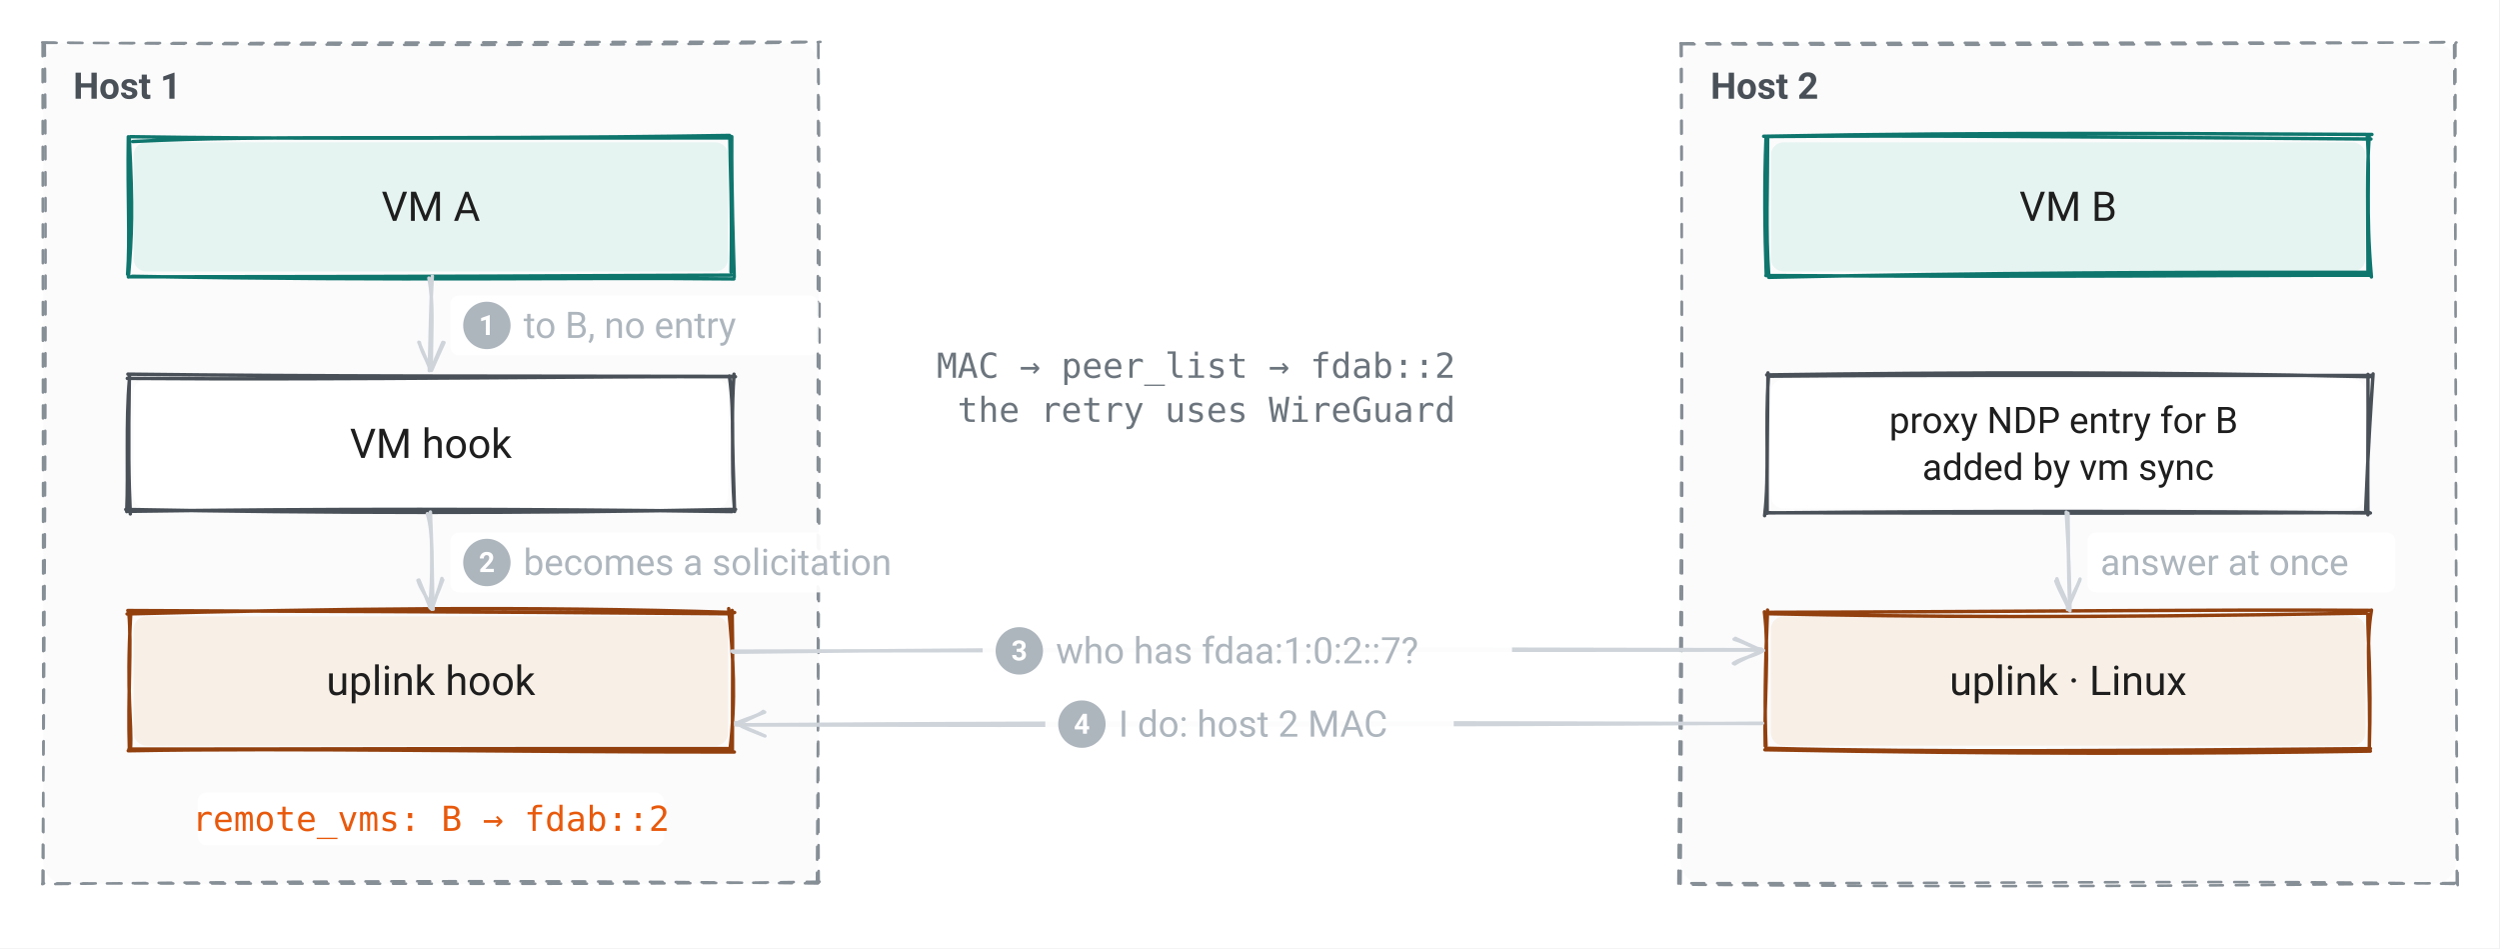
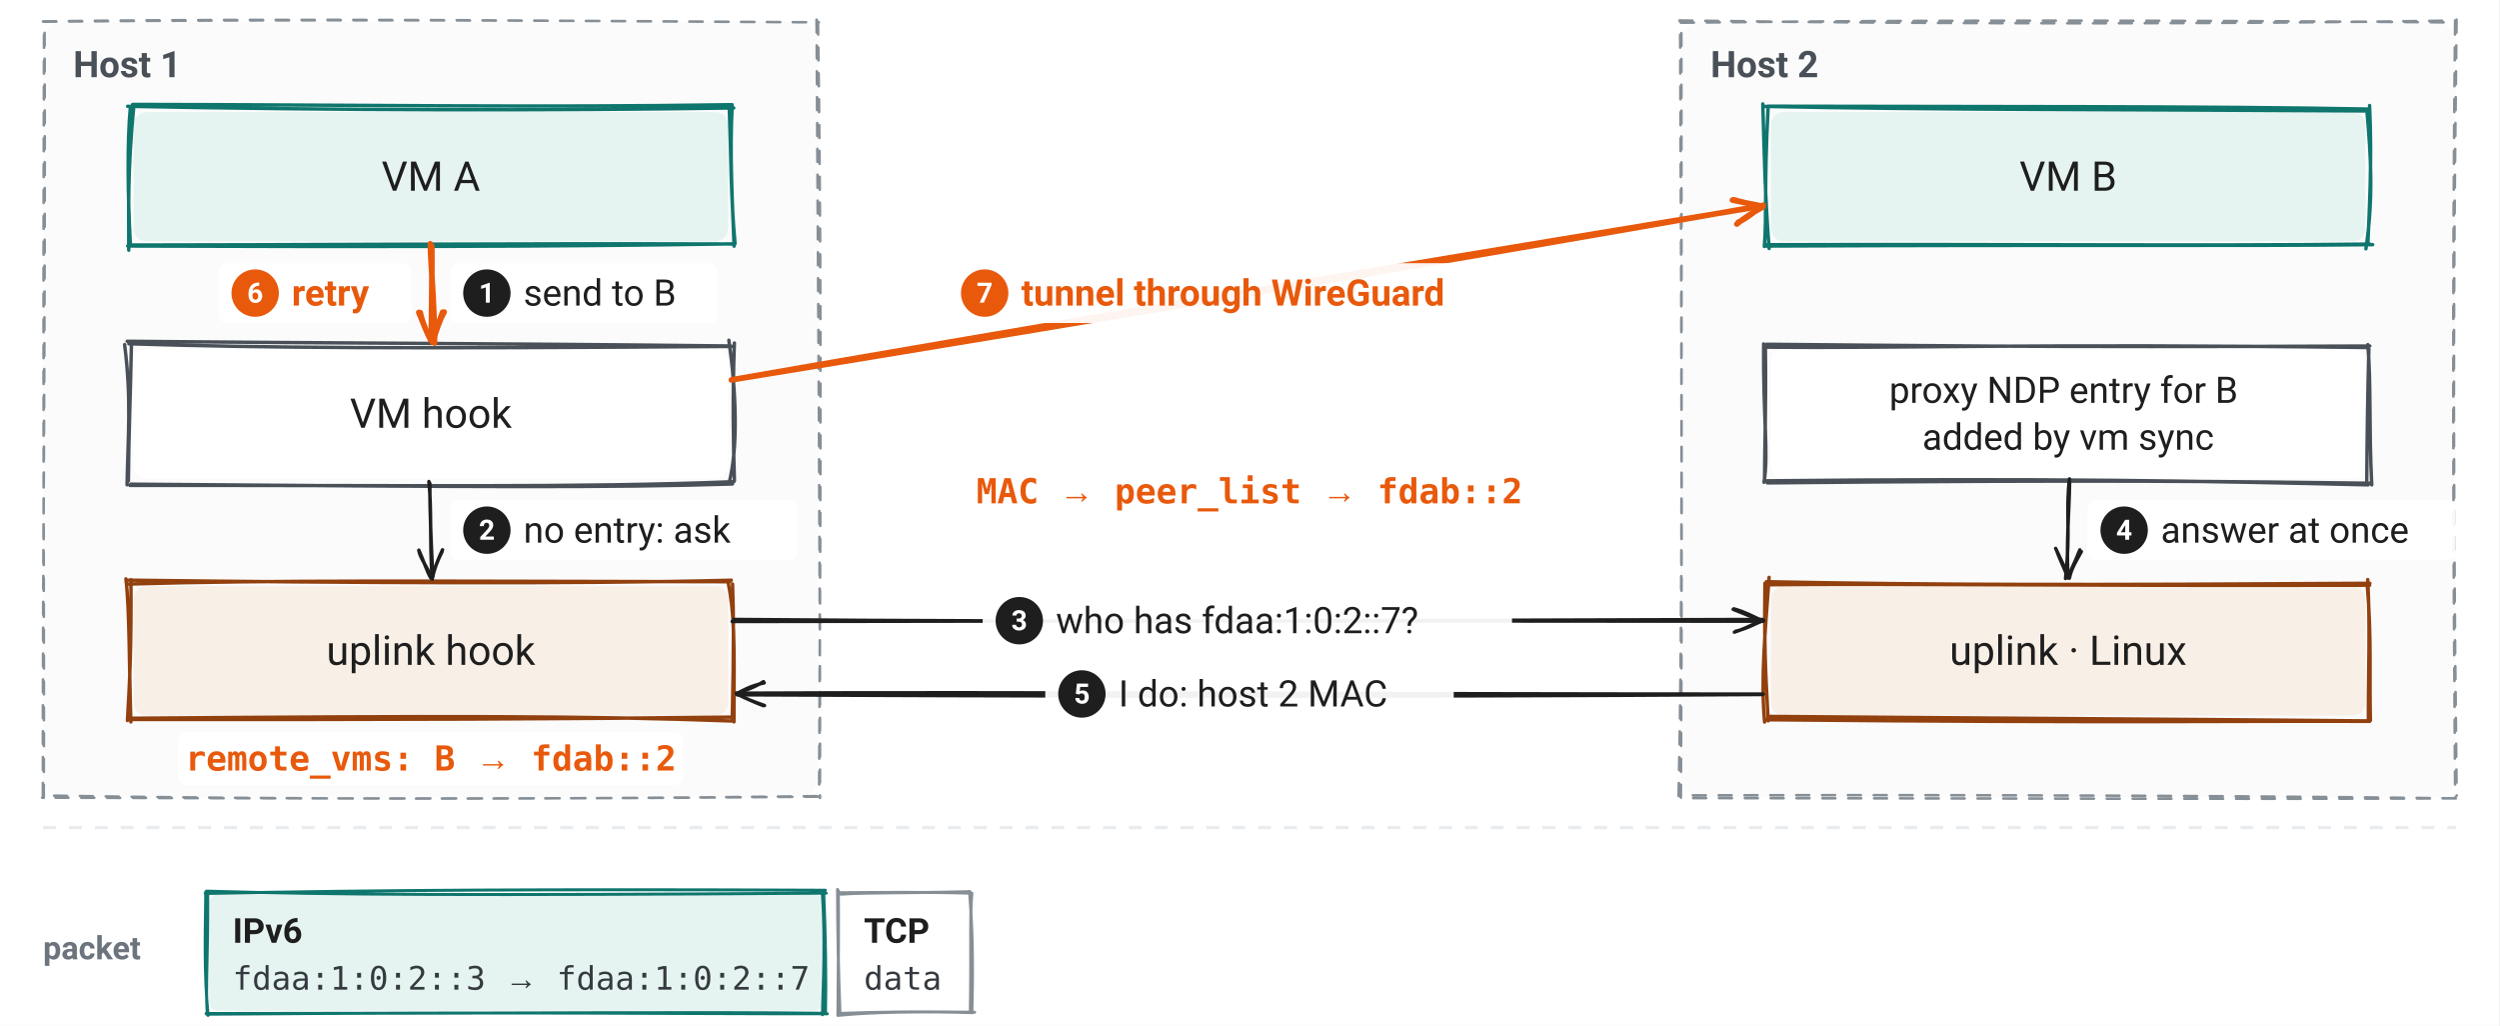
- <svg xmlns="http://www.w3.org/2000/svg" viewBox="0 0 1160 440" width="1160" height="440" font-family="system-ui, -apple-system, 'Segoe UI', Roboto, 'Helvetica Neue', Arial, sans-serif" role="img" aria-label="The uplink hook on host 1 maps the answering MAC to host 2 through peer_list and stores VM B at fdab::2 in remote_vms. The retry uses WireGuard.">
+ <svg xmlns="http://www.w3.org/2000/svg" viewBox="0 0 1160 476" width="1160" height="476" font-family="system-ui, -apple-system, 'Segoe UI', Roboto, 'Helvetica Neue', Arial, sans-serif" role="img" aria-label="The uplink hook on host 1 maps the answering MAC to host 2 through peer_list and stores VM B at fdab::2 in remote_vms. The retry goes through WireGuard.">
+   <style>.static{display:none}@media (prefers-reduced-motion: reduce){.anim{display:none}.static{display:inline}}</style>
  <rect width="100%" height="100%" fill="#ffffff" />
-   <rect x="20" y="20" width="360" height="390" rx="10" fill="#f8f9fa" opacity="0.6" />
-   <path d="M20.282 19.865 C145.86 20.368, 272.202 19.098, 380.821 19.436 M19.605 19.676 C161.882 21.329, 302.79 21.15, 380.123 19.527 M379.88 20.923 C380.799 130.955, 380.503 239.891, 379.22 409.788 M379.82 20.126 C379.519 167.645, 379.489 314.737, 380.013 409.627 M380.432 409.099 C292.561 410.58, 207.652 409.989, 19.651 409.872 M379.641 409.923 C285.145 408.82, 190.01 408.149, 19.611 410.251 M19.758 409.892 C21.064 254.721, 21.555 100.853, 20.798 20.801 M20.173 410.133 C19.989 298.2, 20.048 186.333, 19.781 20.276" stroke="#868e96" stroke-width="1.2" fill="none" stroke-linecap="round" stroke-linejoin="round" stroke-dasharray="6 6" />
+   <line x1="20" y1="384" x2="1140" y2="384" stroke="#e9ecef" stroke-width="1.5" stroke-dasharray="6 6" />
+   <text font-size="15" fill="#6c757d" text-anchor="start" dominant-baseline="central" font-weight="650">
+     <tspan x="20" y="440">packet</tspan>
+   </text>
+   <rect x="20" y="10" width="360" height="360" rx="10" fill="#f8f9fa" opacity="0.6" />
+   <path d="M19.991 9.926 C145.766 8.278, 271.78 9.893, 380.112 10.367 M20.167 10.08 C139.28 8.856, 258.379 9.518, 379.612 10.369 M379.04 9.093 C379.758 133.149, 380.735 254.683, 380.619 370.251 M379.689 10.024 C381.065 102.869, 381.17 195.557, 380.21 369.636 M379.096 369.411 C252.508 371.058, 124.545 370.897, 20.193 369.116 M379.766 369.647 C304.19 370.341, 228.544 370.894, 19.556 370.1 M19.908 369.237 C19.754 260.005, 21.152 150.357, 20.691 10.56 M20.311 370.172 C20.622 295.045, 19.832 219.192, 20.44 10.488" stroke="#868e96" stroke-width="1.2" fill="none" stroke-linecap="round" stroke-linejoin="round" stroke-dasharray="6 6" />
  <text font-size="17" fill="#495057" text-anchor="start" dominant-baseline="central" font-weight="650">
-     <tspan x="34" y="40">Host 1</tspan>
-   </text>
-   <rect x="780" y="20" width="360" height="390" rx="10" fill="#f8f9fa" opacity="0.6" />
-   <path d="M780.583 20.495 C902.94 21.157, 1024.309 20.72, 1140.283 19.476 M780.05 20.11 C858.924 19.876, 937.323 19.839, 1140.266 19.715 M1139.163 20.93 C1140.451 163.282, 1139.741 305.746, 1140.827 410.717 M1139.767 20.099 C1139.685 117.582, 1139.923 215.532, 1140.427 410.081 M1139.087 410.126 C1041.785 408.311, 943.492 409.942, 780.386 409.806 M1139.822 409.705 C1022.967 411.255, 906.101 411.665, 780.068 410.457 M779.099 409.981 C780.466 272.585, 780.863 135.945, 780.58 20.682 M780.094 410.064 C781.08 284.968, 781.044 160.247, 780.198 19.739" stroke="#868e96" stroke-width="1.2" fill="none" stroke-linecap="round" stroke-linejoin="round" stroke-dasharray="6 6" />
+     <tspan x="34" y="30">Host 1</tspan>
+   </text>
+   <rect x="780" y="10" width="360" height="360" rx="10" fill="#f8f9fa" opacity="0.6" />
+   <path d="M780.292 10.556 C902.845 9.067, 1023.887 9.488, 1139.574 10.407 M779.599 9.501 C908.322 11.334, 1036.911 11.126, 1139.755 9.544 M1140.288 9.101 C1139.478 90.94, 1137.98 171.569, 1140.337 369.233 M1139.632 9.995 C1138.303 128.589, 1138.699 247.995, 1139.647 370.128 M1139.777 370.438 C1001.731 368.788, 862.412 368.823, 780.928 369.05 M1139.947 370.443 C1042.012 370.871, 944.635 370.478, 780.013 370.306 M779.193 369.333 C781.169 276.553, 780.438 182.762, 780.455 10.431 M780.226 370.098 C780.713 282.809, 780.833 195.13, 779.879 9.905" stroke="#868e96" stroke-width="1.2" fill="none" stroke-linecap="round" stroke-linejoin="round" stroke-dasharray="6 6" />
  <text font-size="17" fill="#495057" text-anchor="start" dominant-baseline="central" font-weight="650">
-     <tspan x="794" y="40">Host 2</tspan>
-   </text>
-   <rect x="62" y="66" width="276" height="60" rx="6" fill="#e6f4f1" />
-   <path d="M61.632 65.682 C126.197 62.413, 188.197 65.154, 338.667 62.842 M60.495 63.426 C125.747 64.47, 193.373 63.997, 339.488 64.006 M338.777 63.424 C338.947 79.167, 339.914 96.619, 339.346 126.158 M339.675 63.393 C339.516 90.2, 340.474 115.574, 340.816 128.542 M340.65 129.425 C264.743 128.595, 191.629 130.517, 61.361 128.204 M339.444 127.649 C269.034 127.94, 199.399 128.371, 59.765 128.456 M59.6 128.524 C61.269 109.768, 61.735 96.101, 60.022 64.356 M59.238 127.269 C60.434 110.528, 59.134 92.023, 59.563 63.485" stroke="#0f766e" stroke-width="1.6" fill="none" stroke-linecap="round" stroke-linejoin="round" />
-   <text font-size="19" fill="#1e1e1e" text-anchor="middle" dominant-baseline="central" font-weight="400">
-     <tspan x="200" y="96">VM A</tspan>
-   </text>
-   <rect x="62" y="176" width="276" height="60" rx="6" fill="#ffffff" />
-   <path d="M59.094 175.579 C167.123 176.4, 276.303 174.445, 341.371 174.796 M59.372 173.604 C148.573 174.701, 238.678 174.466, 340.516 174.645 M338.553 174.431 C341.389 194.112, 338.95 212.151, 341.015 237.117 M340.711 173.616 C339.649 188.923, 339.806 202.291, 340.973 237.334 M341.418 236.345 C244.025 238.331, 149.683 238.107, 58.372 236.384 M339.782 237.381 C242.838 235.996, 143.86 236.028, 59.495 237.268 M58.817 237.386 C59.664 218.512, 58.298 196.133, 60.093 175.794 M60.495 238.462 C59.751 222.94, 59.524 207.577, 60.053 174.097" stroke="#495057" stroke-width="1.6" fill="none" stroke-linecap="round" stroke-linejoin="round" />
-   <text font-size="19" fill="#1e1e1e" text-anchor="middle" dominant-baseline="central" font-weight="400">
-     <tspan x="200" y="206">VM hook</tspan>
-   </text>
-   <rect x="62" y="286" width="276" height="60" rx="6" fill="#f8efe6" />
-   <path d="M58.978 284.867 C152.832 282.489, 243.357 281.085, 341.014 284.198 M59.325 283.286 C133.296 283.697, 206.632 283.671, 340.053 284.812 M338.235 282.394 C340.462 305.871, 341.63 324.497, 338.844 348.022 M339.844 283.235 C340.208 300.889, 340.101 320.017, 339.96 348.512 M340.863 348.946 C237.098 348.998, 137.326 346.933, 59.534 348.354 M339.918 347.361 C233.277 347.209, 126.864 347.622, 59.864 347.57 M60.587 347.407 C61.346 335.239, 58.544 323.795, 60.696 284.497 M60.051 347.45 C59.235 323.773, 61.137 298.607, 59.836 284.735" stroke="#92400e" stroke-width="1.6" fill="none" stroke-linecap="round" stroke-linejoin="round" />
-   <text font-size="19" fill="#1e1e1e" text-anchor="middle" dominant-baseline="central" font-weight="400">
-     <tspan x="200" y="316">uplink hook</tspan>
-   </text>
-   <rect x="822" y="66" width="276" height="60" rx="6" fill="#e6f4f1" />
-   <path d="M818.676 63.235 C925.266 61.108, 1031.831 62.15, 1101.01 62.385 M820.168 63.36 C891.503 62.765, 963.179 63.481, 1100.553 64.517 M1098.846 62.799 C1100.26 81.242, 1097.977 96.679, 1100.776 128.518 M1099.731 63.411 C1098.653 79.166, 1099.089 94.85, 1099.186 127.654 M1098.746 126.36 C1010.379 126.239, 920.836 126.521, 821.029 128.688 M1099.821 127.742 C1033.451 127.621, 966.847 128.659, 819.691 127.848 M821.038 127.737 C819.558 107.588, 820.55 85.365, 820.516 64.115 M819.87 127.48 C819.143 107.774, 818.902 85.541, 819.752 64.139" stroke="#0f766e" stroke-width="1.6" fill="none" stroke-linecap="round" stroke-linejoin="round" />
-   <text font-size="19" fill="#1e1e1e" text-anchor="middle" dominant-baseline="central" font-weight="400">
-     <tspan x="960" y="96">VM B</tspan>
-   </text>
-   <rect x="822" y="176" width="276" height="60" rx="6" fill="#ffffff" />
-   <path d="M821.548 174.562 C892.964 173.909, 963.094 174.226, 1100.635 174.217 M820.09 173.953 C909.991 172.7, 1000.542 172.463, 1100.108 174.804 M1101.547 173.488 C1100.479 190.109, 1099.464 203.464, 1098.1 236.574 M1099.167 173.707 C1099.397 196.726, 1098.896 219.694, 1099.137 238.877 M1099.891 237.831 C1015.895 238.217, 929.77 238.135, 819.429 237.915 M1100.308 238.032 C1013.917 237.177, 926.784 236.994, 820.065 237.994 M819.112 239.283 C821.412 220.095, 819.326 196.684, 820.855 175.562 M820.299 238.169 C820.135 216.397, 820.511 194.546, 820.662 173.013" stroke="#495057" stroke-width="1.6" fill="none" stroke-linecap="round" stroke-linejoin="round" />
+     <tspan x="794" y="30">Host 2</tspan>
+   </text>
+   <rect x="62" y="52" width="276" height="60" rx="6" fill="#e6f4f1" />
+   <path d="M61.568 48.454 C156.79 48.57, 252.404 49.976, 339.828 48.571 M59.247 49.337 C156.223 51.234, 253.646 51.401, 340.591 50.101 M338.551 51.246 C339.313 71.103, 339.219 91.955, 341.199 113.081 M339.865 48.936 C338.709 71.393, 339.92 92.254, 340.755 114.229 M339.884 113.208 C232.913 112.844, 126.349 113.718, 59.964 113.692 M339.643 113.157 C254.825 114.499, 168.229 114.545, 59.28 114.157 M59.764 116.09 C59.868 97.964, 58.99 81.043, 62.176 48.45 M60.542 114.143 C59.278 90.343, 59.021 65.603, 60.507 49.906" stroke="#0f766e" stroke-width="1.6" fill="none" stroke-linecap="round" stroke-linejoin="round" />
+   <text font-size="19" fill="#1e1e1e" text-anchor="middle" dominant-baseline="central" font-weight="400">
+     <tspan x="200" y="82">VM A</tspan>
+   </text>
+   <rect x="62" y="162" width="276" height="60" rx="6" fill="#ffffff" />
+   <path d="M59.03 158.351 C141.716 159.184, 225.136 159.267, 339.159 160.525 M59.811 159.515 C123.05 161.464, 186.951 161.87, 339.934 160.739 M338.327 157.852 C341.755 181.649, 342.656 207.486, 338.468 224.04 M340.901 159.16 C339.968 182.915, 340.378 206.771, 340.912 223.022 M340.652 223.501 C268.196 226.358, 193.03 225.086, 60.348 225.245 M339.981 224.576 C282.942 226.333, 224.689 225.98, 60.697 224.656 M58.981 224.952 C59.39 202.308, 61.08 185.474, 57.847 159.888 M59.599 223.136 C59.722 202.756, 60.538 183.357, 60.998 160.519" stroke="#495057" stroke-width="1.6" fill="none" stroke-linecap="round" stroke-linejoin="round" />
+   <text font-size="19" fill="#1e1e1e" text-anchor="middle" dominant-baseline="central" font-weight="400">
+     <tspan x="200" y="192">VM hook</tspan>
+   </text>
+   <rect x="62" y="272" width="276" height="60" rx="6" fill="#f8efe6" />
+   <path d="M58.914 271.013 C127.425 269.051, 195.564 269.685, 338.802 269.927 M59.764 269.197 C163.773 270.461, 266.905 271.075, 339.47 269.22 M338.008 270.216 C340.829 285.008, 340.935 294.232, 340.696 334.945 M340.034 270.979 C340.527 284.282, 340.673 298.897, 339.899 334.2 M340.097 332.73 C261.269 333.652, 184.045 333.912, 61.51 333.842 M340.116 334.556 C273.381 332.081, 207.693 332.11, 59.379 333.271 M60.751 334.973 C59.946 310.635, 60.199 283.137, 58.45 268.591 M59.155 334.325 C60.279 316.389, 61.024 297.787, 60.78 268.956" stroke="#92400e" stroke-width="1.6" fill="none" stroke-linecap="round" stroke-linejoin="round" />
+   <text font-size="19" fill="#1e1e1e" text-anchor="middle" dominant-baseline="central" font-weight="400">
+     <tspan x="200" y="302">uplink hook</tspan>
+   </text>
+   <rect x="822" y="52" width="276" height="60" rx="6" fill="#e6f4f1" />
+   <path d="M818.612 49.381 C899.859 51.043, 984.038 50.75, 1098.799 51.488 M820.607 49.271 C921.98 49.529, 1025.138 49.199, 1099.971 50.612 M1098.62 50.621 C1100.626 73.179, 1101.682 92.014, 1098.229 115.441 M1099.922 48.954 C1101.172 75.358, 1099.662 99.33, 1099.125 113.341 M1101.353 113.516 C1034.55 114.266, 967.555 113.5, 819.632 114.176 M1100.02 113.25 C1017.555 114.18, 935.677 113.147, 819.206 113.55 M821.202 115.303 C819.284 91.383, 818.931 70.307, 818.269 48.209 M818.974 114.354 C820.188 100.389, 818.789 86.922, 820.697 50.56" stroke="#0f766e" stroke-width="1.6" fill="none" stroke-linecap="round" stroke-linejoin="round" />
+   <text font-size="19" fill="#1e1e1e" text-anchor="middle" dominant-baseline="central" font-weight="400">
+     <tspan x="960" y="82">VM B</tspan>
+   </text>
+   <rect x="822" y="162" width="276" height="60" rx="6" fill="#ffffff" />
+   <path d="M820.089 161.107 C881.954 161.69, 942.744 159.303, 1098.874 161.253 M820.06 159.747 C880.811 160.219, 942.112 161.246, 1100.007 160.551 M1099.588 162.032 C1099.066 181.601, 1098.738 203.74, 1098.606 224.054 M1099.105 159.904 C1100.715 178.818, 1099.528 196.822, 1100.929 224.974 M1099.26 224.975 C1025.741 223.259, 950.363 221.734, 819.431 223.11 M1099.953 224.213 C1038.255 223.467, 975.209 222.53, 820.4 224.061 M818.823 223.775 C821.055 210.365, 818.353 194.331, 818.645 159.571 M819.064 223.177 C819.059 207.452, 819.865 191.382, 819.469 160.543" stroke="#495057" stroke-width="1.6" fill="none" stroke-linecap="round" stroke-linejoin="round" />
  <text font-size="17" fill="#1e1e1e" text-anchor="middle" dominant-baseline="central" font-weight="400">
-     <tspan x="960" y="195.12">proxy NDP entry for B</tspan>
-     <tspan x="960" y="216.88">added by vm sync</tspan>
-   </text>
-   <rect x="822" y="286" width="276" height="60" rx="6" fill="#f8efe6" />
-   <path d="M821.48 284.789 C891.169 286.24, 961.743 286.828, 1098.355 284.513 M820.009 284.113 C925 283.92, 1029.352 282.688, 1100.117 283.208 M1100.815 283.069 C1097.925 299.563, 1100.526 316.859, 1099.807 346.801 M1099.123 284.93 C1098.945 296.36, 1100.849 310.775, 1099.774 348.099 M1100.327 347.352 C996.45 348.186, 894.482 349.157, 821.032 347.213 M1100.293 348.527 C1016.828 349.826, 935.169 350, 819.243 347.893 M819.383 346.144 C818.807 324.969, 821.336 301.821, 818.996 283.896 M819.786 347.282 C819.054 329.048, 819.354 310.108, 820.466 283.061" stroke="#92400e" stroke-width="1.6" fill="none" stroke-linecap="round" stroke-linejoin="round" />
-   <text font-size="19" fill="#1e1e1e" text-anchor="middle" dominant-baseline="central" font-weight="400">
-     <tspan x="960" y="316">uplink · Linux</tspan>
-   </text>
-   <path d="M199.079 129.049 C201.358 140.479, 200.258 153.598, 200.174 170.626 M200.681 128.103 C199.79 142.425, 199.707 156.926, 199.263 171.998" stroke="#ced4da" stroke-width="1.6" fill="none" stroke-linecap="round" stroke-linejoin="round" />
-   <path d="M194.7 158.935 C195.069 161.272, 196.758 164.89, 200.063 171.43 M194.409 158.803 C196.349 163.103, 197.656 166.538, 199.933 171.875 M200.519 171.388 C201.568 169.016, 202.67 166.344, 206.098 158.973 M200.324 171.873 C201.26 168.385, 202.992 165.035, 205.541 158.861" stroke="#ced4da" stroke-width="1.6" fill="none" stroke-linecap="round" stroke-linejoin="round" />
-   <rect x="209" y="137.12" width="170.9" height="27.76" rx="4" fill="#ffffff" opacity="0.94" />
-   <circle cx="226" cy="151" r="11" fill="#adb5bd" />
-   <text x="226" y="151" font-size="13" font-weight="700" fill="#ffffff" text-anchor="middle" dominant-baseline="central">1</text>
-   <text font-size="17" fill="#adb5bd" text-anchor="start" dominant-baseline="central" font-weight="400">
-     <tspan x="243" y="151">to B, no entry</tspan>
-   </text>
-   <path d="M198.372 238.354 C201.331 247.971, 200.158 260.831, 201.085 282.693 M199.791 237.58 C200.436 251.876, 200.929 267.209, 199.477 281.756" stroke="#ced4da" stroke-width="1.6" fill="none" stroke-linecap="round" stroke-linejoin="round" />
-   <path d="M194.006 269.275 C195.234 273.461, 198.277 276.875, 200.167 281.742 M194.445 269.117 C196.14 273.404, 197.8 277.158, 199.846 282.253 M200.424 282.729 C201.838 278.451, 203.813 273.372, 205.132 268.396 M200.054 281.658 C201.681 278.594, 203.222 275.306, 205.514 269.098" stroke="#ced4da" stroke-width="1.6" fill="none" stroke-linecap="round" stroke-linejoin="round" />
-   <rect x="209" y="247.12" width="245.7" height="27.76" rx="4" fill="#ffffff" opacity="0.94" />
-   <circle cx="226" cy="261" r="11" fill="#adb5bd" />
-   <text x="226" y="261" font-size="13" font-weight="700" fill="#ffffff" text-anchor="middle" dominant-baseline="central">2</text>
-   <text font-size="17" fill="#adb5bd" text-anchor="start" dominant-baseline="central" font-weight="400">
-     <tspan x="243" y="261">becomes a solicitation</tspan>
-   </text>
-   <path d="M340.407 302.65 C490.068 300.768, 639.668 301.038, 817.246 301.456 M339.705 302.129 C445.202 301.797, 549.35 301.881, 818.297 301.666" stroke="#ced4da" stroke-width="1.6" fill="none" stroke-linecap="round" stroke-linejoin="round" />
-   <path d="M804.622 307.796 C808.852 305.069, 813.679 304.774, 818.652 301.84 M805.233 308.096 C808.758 305.812, 812.535 304.564, 817.671 301.871 M817.672 301.194 C814.332 301.036, 811.595 298.727, 804.948 296.589 M817.829 301.695 C815.497 300.843, 812.766 299.591, 805.517 296.193" stroke="#ced4da" stroke-width="1.6" fill="none" stroke-linecap="round" stroke-linejoin="round" />
-   <rect x="456.15" y="288.12" width="245.7" height="27.76" rx="4" fill="#ffffff" opacity="0.94" />
-   <circle cx="473.15" cy="302" r="11" fill="#adb5bd" />
-   <text x="473.15" y="302" font-size="13" font-weight="700" fill="#ffffff" text-anchor="middle" dominant-baseline="central">3</text>
-   <text font-size="17" fill="#adb5bd" text-anchor="start" dominant-baseline="central" font-weight="400">
-     <tspan x="490.15" y="302">who has fdaa:1:0:2::7?</tspan>
-   </text>
-   <path d="M959.938 238.133 C960.231 250.281, 959.861 261.841, 960.832 283.476 M959.108 237.649 C960.294 256.116, 960.807 272.141, 960.854 282.484" stroke="#ced4da" stroke-width="1.6" fill="none" stroke-linecap="round" stroke-linejoin="round" />
-   <path d="M954.783 268.526 C955.766 271.906, 957.261 274.302, 960.411 281.654 M954.258 269.589 C956.081 274.484, 958.852 278.994, 960.12 282.15 M959.667 282.834 C961.462 276.593, 964.674 271.658, 965.525 268.67 M959.692 281.937 C961.513 278.603, 962.878 275.357, 965.397 269.281" stroke="#ced4da" stroke-width="1.6" fill="none" stroke-linecap="round" stroke-linejoin="round" />
-   <rect x="969" y="247.12" width="142.9" height="27.76" rx="4" fill="#ffffff" opacity="0.94" />
-   <text font-size="17" fill="#adb5bd" text-anchor="start" dominant-baseline="central" font-weight="400">
-     <tspan x="975" y="261">answer at once</tspan>
-   </text>
-   <path d="M818.204 335.569 C662.143 336.553, 505.618 336.749, 341.498 336.38 M817.704 335.73 C677.165 335.334, 536.213 334.949, 341.961 336.31" stroke="#ced4da" stroke-width="1.6" fill="none" stroke-linecap="round" stroke-linejoin="round" />
-   <path d="M354.292 330.087 C351.582 332.348, 347.187 333.101, 341.512 335.685 M354.954 330.436 C350.131 332.239, 345.746 334.543, 342.374 336.185 M341.474 335.239 C346.811 338.332, 350.581 339.415, 355.093 341.516 M342.269 335.851 C345.417 337.773, 348.518 338.876, 354.558 341.319" stroke="#ced4da" stroke-width="1.6" fill="none" stroke-linecap="round" stroke-linejoin="round" />
-   <rect x="485.2" y="322.12" width="189.6" height="27.76" rx="4" fill="#ffffff" opacity="0.94" />
-   <circle cx="502.2" cy="336" r="11" fill="#adb5bd" />
-   <text x="502.2" y="336" font-size="13" font-weight="700" fill="#ffffff" text-anchor="middle" dominant-baseline="central">4</text>
-   <text font-size="17" fill="#adb5bd" text-anchor="start" dominant-baseline="central" font-weight="400">
-     <tspan x="519.2" y="336">I do: host 2 MAC</tspan>
-   </text>
-   <rect x="91.8" y="367.76" width="216.4" height="24.48" rx="4" fill="#ffffff" opacity="0.94" />
-   <text font-size="16" fill="#e8590c" text-anchor="middle" dominant-baseline="central" font-weight="400" font-family="ui-monospace, 'SF Mono', Menlo, Consolas, monospace">
-     <tspan x="200" y="380">remote_vms: B → fdab::2</tspan>
-   </text>
-   <rect x="443" y="157.52" width="234" height="44.96" rx="4" fill="#ffffff" opacity="0.94" />
-   <text font-size="16" fill="#6c757d" text-anchor="middle" dominant-baseline="central" font-weight="400" font-family="ui-monospace, 'SF Mono', Menlo, Consolas, monospace">
-     <tspan x="560" y="169.76">MAC → peer_list → fdab::2</tspan>
-     <tspan x="560" y="190.24">the retry uses WireGuard</tspan>
-   </text>
+     <tspan x="960" y="181.12">proxy NDP entry for B</tspan>
+     <tspan x="960" y="202.88">added by vm sync</tspan>
+   </text>
+   <rect x="822" y="272" width="276" height="60" rx="6" fill="#f8efe6" />
+   <path d="M820.021 271.334 C880.159 270.647, 941.392 271.905, 1099.967 271.549 M819.978 269.907 C895.819 271.439, 970.921 271.471, 1100.017 270.642 M1098.856 271.613 C1100.911 295.455, 1099.8 317.134, 1100.313 334.281 M1099.061 268.928 C1100.263 291.252, 1099.281 311.303, 1099.366 334.195 M1099.697 334.496 C1006.297 333.633, 911.702 333.161, 821.035 332.408 M1099.938 334.709 C1041.167 334.429, 983.594 335.537, 819.578 333.961 M819.094 335.037 C817.323 315.239, 819.237 295.068, 821.186 267.906 M820.75 334.491 C820.178 320.103, 818.709 306.943, 819.274 270.591" stroke="#92400e" stroke-width="1.6" fill="none" stroke-linecap="round" stroke-linejoin="round" />
+   <text font-size="19" fill="#1e1e1e" text-anchor="middle" dominant-baseline="central" font-weight="400">
+     <tspan x="960" y="302">uplink · Linux</tspan>
+   </text>
+   <path d="M199.751 113.119 C199.937 124.031, 201.589 138.272, 201.722 159.168 M200.464 114.288 C200.566 124.589, 200.412 136.764, 200.173 157.532" stroke="#1e1e1e" stroke-width="1.6" fill="none" stroke-linecap="round" stroke-linejoin="round" />
+   <path d="M195.101 145.069 C195.923 149.244, 198.241 154.913, 200.573 158.361 M194.39 144.956 C196.668 150.298, 198.13 154.766, 199.99 157.707 M200.767 158.793 C202.366 153.942, 204.047 148.426, 206.198 144.786 M199.774 157.783 C201.161 154.783, 202.907 152.28, 205.438 144.863" stroke="#1e1e1e" stroke-width="1.6" fill="none" stroke-linecap="round" stroke-linejoin="round" />
+   <rect x="209" y="122.12" width="124.15" height="27.76" rx="4" fill="#ffffff" opacity="0.94" />
+   <circle cx="226" cy="136" r="11" fill="#1e1e1e" />
+   <text x="226" y="136" font-size="13" font-weight="700" fill="#ffffff" text-anchor="middle" dominant-baseline="central">1</text>
+   <text font-size="17" fill="#1e1e1e" text-anchor="start" dominant-baseline="central" font-weight="400">
+     <tspan x="243" y="136">send to B</tspan>
+   </text>
+   <path d="M199.094 223.426 C200.445 237.137, 199.374 249.55, 200.581 268.589 M199.536 224.275 C199.494 239.476, 200.35 255.939, 200.892 267.21" stroke="#1e1e1e" stroke-width="1.6" fill="none" stroke-linecap="round" stroke-linejoin="round" />
+   <path d="M194.407 255.409 C195.069 258.932, 197.599 261.839, 200.677 268.673 M194.425 255.271 C196.459 259.76, 198.274 265.387, 199.903 268.085 M200.672 268.453 C201.493 264.253, 202.907 260.568, 205.233 255.889 M200.344 268.408 C201.581 264.937, 202.297 261.656, 205.41 255.099" stroke="#1e1e1e" stroke-width="1.6" fill="none" stroke-linecap="round" stroke-linejoin="round" />
+   <rect x="209" y="232.12" width="161.55" height="27.76" rx="4" fill="#ffffff" opacity="0.94" />
+   <circle cx="226" cy="246" r="11" fill="#1e1e1e" />
+   <text x="226" y="246" font-size="13" font-weight="700" fill="#ffffff" text-anchor="middle" dominant-baseline="central">2</text>
+   <text font-size="17" fill="#1e1e1e" text-anchor="start" dominant-baseline="central" font-weight="400">
+     <tspan x="243" y="246">no entry: ask</tspan>
+   </text>
+   <path d="M340.551 287.413 C502.865 288.855, 664.874 287.8, 818.108 287.421 M339.859 288.384 C488.394 288.096, 636.032 288.058, 818.315 288.253" stroke="#1e1e1e" stroke-width="1.6" fill="none" stroke-linecap="round" stroke-linejoin="round" />
+   <path d="M805.637 292.912 C810.905 291.694, 814.649 289.413, 818.647 287.863 M805.064 293.327 C808.492 292.25, 811.342 290.849, 818.326 287.65 M818.088 288.035 C814.033 286.623, 810.646 285.197, 804.51 282.729 M818.385 288.259 C813.979 286.094, 810.072 283.935, 804.799 282.497" stroke="#1e1e1e" stroke-width="1.6" fill="none" stroke-linecap="round" stroke-linejoin="round" />
+   <rect x="456.15" y="274.12" width="245.7" height="27.76" rx="4" fill="#ffffff" opacity="0.94" />
+   <circle cx="473.15" cy="288" r="11" fill="#1e1e1e" />
+   <text x="473.15" y="288" font-size="13" font-weight="700" fill="#ffffff" text-anchor="middle" dominant-baseline="central">3</text>
+   <text font-size="17" fill="#1e1e1e" text-anchor="start" dominant-baseline="central" font-weight="400">
+     <tspan x="490.15" y="288">who has fdaa:1:0:2::7?</tspan>
+   </text>
+   <path d="M960.61 222.203 C958.81 237.433, 961.192 246.515, 958.78 268.418 M960.69 223.835 C960.437 238.28, 959.079 251.979, 959.964 268.019" stroke="#1e1e1e" stroke-width="1.6" fill="none" stroke-linecap="round" stroke-linejoin="round" />
+   <path d="M954.199 254.46 C956.17 258.817, 958.425 263.312, 960.697 267.935 M954.471 254.961 C955.667 258.487, 957.522 262.142, 959.938 268.155 M960.576 268.282 C961.573 263.715, 963.381 260.937, 966.14 255.951 M960.079 267.597 C961.123 264.564, 963 261.425, 965.425 255.126" stroke="#1e1e1e" stroke-width="1.6" fill="none" stroke-linecap="round" stroke-linejoin="round" />
+   <rect x="969" y="232.12" width="170.9" height="27.76" rx="4" fill="#ffffff" opacity="0.94" />
+   <circle cx="986" cy="246" r="11" fill="#1e1e1e" />
+   <text x="986" y="246" font-size="13" font-weight="700" fill="#ffffff" text-anchor="middle" dominant-baseline="central">4</text>
+   <text font-size="17" fill="#1e1e1e" text-anchor="start" dominant-baseline="central" font-weight="400">
+     <tspan x="1003" y="246">answer at once</tspan>
+   </text>
+   <path d="M818.523 322.048 C643.458 322.037, 469.928 320.997, 341.805 321.637 M818.137 322.256 C635.39 323.522, 453.396 322.9, 342.113 322.39" stroke="#1e1e1e" stroke-width="1.6" fill="none" stroke-linecap="round" stroke-linejoin="round" />
+   <path d="M354.726 316.846 C351.068 317.732, 348.278 318.439, 342.597 321.529 M354.396 316.277 C350.782 318.674, 345.628 320.534, 342.085 321.631 M342.727 322.273 C346.746 324.546, 350.487 325.737, 354.877 327.35 M342.051 322.043 C346.198 324.016, 350.915 326.204, 354.403 327.451" stroke="#1e1e1e" stroke-width="1.6" fill="none" stroke-linecap="round" stroke-linejoin="round" />
+   <rect x="485.2" y="308.12" width="189.6" height="27.76" rx="4" fill="#ffffff" opacity="0.94" />
+   <circle cx="502.2" cy="322" r="11" fill="#1e1e1e" />
+   <text x="502.2" y="322" font-size="13" font-weight="700" fill="#ffffff" text-anchor="middle" dominant-baseline="central">5</text>
+   <text font-size="17" fill="#1e1e1e" text-anchor="start" dominant-baseline="central" font-weight="400">
+     <tspan x="519.2" y="322">I do: host 2 MAC</tspan>
+   </text>
+   <path d="M199.751 113.119 C199.937 124.031, 201.589 138.272, 201.722 159.168 M200.464 114.288 C200.566 124.589, 200.412 136.764, 200.173 157.532" stroke="#e8590c" stroke-width="2.6" fill="none" stroke-linecap="round" stroke-linejoin="round" />
+   <path d="M195.101 145.069 C195.923 149.244, 198.241 154.913, 200.573 158.361 M194.39 144.956 C196.668 150.298, 198.13 154.766, 199.99 157.707 M200.767 158.793 C202.366 153.942, 204.047 148.426, 206.198 144.786 M199.774 157.783 C201.161 154.783, 202.907 152.28, 205.438 144.863" stroke="#e8590c" stroke-width="2.6" fill="none" stroke-linecap="round" stroke-linejoin="round" />
+   <rect x="101.445" y="122.12" width="89.555" height="27.76" rx="4" fill="#ffffff" opacity="0.94" />
+   <circle cx="118.445" cy="136" r="11" fill="#e8590c" />
+   <text x="118.445" y="136" font-size="13" font-weight="700" fill="#ffffff" text-anchor="middle" dominant-baseline="central">6</text>
+   <text font-size="17" fill="#e8590c" text-anchor="start" dominant-baseline="central" font-weight="650">
+     <tspan x="135.445" y="136">retry</tspan>
+   </text>
+   <path d="M339.466 176.308 C513.97 147.775, 687.245 118.563, 817.902 95.417 M339.756 176.194 C470.507 153.395, 601.255 131.278, 817.75 95.658" stroke="#e8590c" stroke-width="2.6" fill="none" stroke-linecap="round" stroke-linejoin="round" />
+   <path d="M806.873 103.124 C810.972 101.346, 815.744 97.004, 818.534 95.202 M806.214 103.964 C809.721 101.051, 813.277 98.796, 818.336 96.035 M817.906 95.714 C815.889 95.066, 811.586 94.481, 804.167 92.837 M818.148 95.946 C813.218 94.775, 808.237 93.683, 804.679 92.677" stroke="#e8590c" stroke-width="2.6" fill="none" stroke-linecap="round" stroke-linejoin="round" />
+   <rect x="440.068" y="122.12" width="277.864" height="27.76" rx="4" fill="#ffffff" opacity="0.94" />
+   <circle cx="457.068" cy="136" r="11" fill="#e8590c" />
+   <text x="457.068" y="136" font-size="13" font-weight="700" fill="#ffffff" text-anchor="middle" dominant-baseline="central">7</text>
+   <text font-size="17" fill="#e8590c" text-anchor="start" dominant-baseline="central" font-weight="650">
+     <tspan x="474.068" y="136">tunnel through WireGuard</tspan>
+   </text>
+   <rect x="82.6" y="339.76" width="234.8" height="24.48" rx="4" fill="#ffffff" opacity="0.94" />
+   <text font-size="16" fill="#e8590c" text-anchor="middle" dominant-baseline="central" font-weight="650" font-family="ui-monospace, 'SF Mono', Menlo, Consolas, 'DejaVu Sans Mono', monospace">
+     <tspan x="200" y="352">remote_vms: B <tspan font-family="system-ui, -apple-system, 'Segoe UI', Roboto, 'Helvetica Neue', Arial, sans-serif">→</tspan> fdab::2</tspan>
+   </text>
+   <rect x="453" y="215.76" width="254" height="24.48" rx="4" fill="#ffffff" opacity="0.94" />
+   <text font-size="16" fill="#e8590c" text-anchor="middle" dominant-baseline="central" font-weight="650" font-family="ui-monospace, 'SF Mono', Menlo, Consolas, 'DejaVu Sans Mono', monospace">
+     <tspan x="580" y="228">MAC <tspan font-family="system-ui, -apple-system, 'Segoe UI', Roboto, 'Helvetica Neue', Arial, sans-serif">→</tspan> peer_list <tspan font-family="system-ui, -apple-system, 'Segoe UI', Roboto, 'Helvetica Neue', Arial, sans-serif">→</tspan> fdab::2</tspan>
+   </text>
+   <g class="static">
+     <rect x="97" y="415" width="223.584" height="54" rx="4" fill="#f1ebfc" />
+     <path d="M96.905 415.093 C182.278 413.635, 269.283 413.613, 320.955 414.013 M96.539 413.868 C150.141 414.238, 203.648 413.938, 321.986 413.418 M322.146 413.088 C320.64 434.864, 322.665 454.65, 320.436 469.443 M322.28 413.857 C321.742 433.83, 322.146 453.816, 322.199 469.337 M321.826 470.235 C259.089 469.065, 196.01 470.846, 96.671 469.01 M321.344 470.568 C267.884 471.524, 214.154 470.98, 95.764 469.763 M96.444 470.887 C95.802 455.896, 97.122 444.456, 96.296 414.662 M96.583 470.187 C96.539 456.426, 95.412 443.365, 95.673 414.113" stroke="#e8590c" stroke-width="2.8" fill="none" stroke-linecap="round" stroke-linejoin="round" />
+     <text font-size="16" fill="#e8590c" text-anchor="start" dominant-baseline="central" font-weight="650">
+       <tspan x="108" y="432">IPv6 · next header 41</tspan>
+     </text>
+     <text font-size="15" fill="#343a40" text-anchor="start" dominant-baseline="central" font-weight="400" font-family="ui-monospace, 'SF Mono', Menlo, Consolas, 'DejaVu Sans Mono', monospace">
+       <tspan x="108" y="454">fdab::1 <tspan font-family="system-ui, -apple-system, 'Segoe UI', Roboto, 'Helvetica Neue', Arial, sans-serif">→</tspan> fdab::2</tspan>
+     </text>
+     <rect x="328.584" y="415" width="285" height="54" rx="4" fill="#e6f4f1" />
+     <path d="M326.69 413.828 C432.051 414.481, 535.584 413.891, 614.822 413.663 M327.307 414.306 C402.19 415.251, 476.851 414.584, 614.26 413.792 M615.542 412.77 C614.541 432.518, 613.977 449.989, 614.227 471.181 M614.884 414.376 C614.799 428.142, 613.912 441.852, 614.511 469.975 M614.846 470.111 C515.818 469.868, 415.089 468.257, 327.014 470.483 M614.719 469.864 C555.531 470.859, 496.908 470.394, 327.476 470.008 M327.763 471.199 C326.641 451.902, 326.375 434.421, 328.874 413.402 M327.699 469.659 C328.188 455.849, 327.007 443.185, 327.429 413.537" stroke="#0f766e" stroke-width="1.4" fill="none" stroke-linecap="round" stroke-linejoin="round" />
+     <text font-size="16" fill="#1e1e1e" text-anchor="start" dominant-baseline="central" font-weight="650">
+       <tspan x="339.584" y="432">IPv6</tspan>
+     </text>
+     <text font-size="15" fill="#343a40" text-anchor="start" dominant-baseline="central" font-weight="400" font-family="ui-monospace, 'SF Mono', Menlo, Consolas, 'DejaVu Sans Mono', monospace">
+       <tspan x="339.584" y="454">fdaa:1:0:2::3 <tspan font-family="system-ui, -apple-system, 'Segoe UI', Roboto, 'Helvetica Neue', Arial, sans-serif">→</tspan> fdaa:1:0:2::7</tspan>
+     </text>
+     <rect x="621.584" y="415" width="60" height="54" rx="4" fill="#ffffff" />
+     <path d="M619.383 414.062 C641.263 414.137, 659.276 414.075, 682.919 415.062 M620.805 413.711 C637.336 413.695, 655.953 413.919, 682.24 413.378 M682.413 412.608 C684.059 435.645, 681.668 457.745, 682.542 469.087 M682.162 414.359 C682.138 431.168, 682.184 448.938, 682.838 469.304 M683.032 469.471 C664.277 469.029, 644.459 468.715, 621.427 469.302 M683.219 469.545 C667.496 469.491, 651.644 470.568, 620.904 470.119 M619.255 469.241 C619.85 457.149, 620.489 443.774, 619.306 415.384 M620.886 470.493 C619.883 459.312, 620.048 446.982, 621.014 413.403" stroke="#868e96" stroke-width="1.4" fill="none" stroke-linecap="round" stroke-linejoin="round" />
+     <text font-size="16" fill="#1e1e1e" text-anchor="start" dominant-baseline="central" font-weight="650">
+       <tspan x="632.584" y="432">TCP</tspan>
+     </text>
+     <text font-size="15" fill="#343a40" text-anchor="start" dominant-baseline="central" font-weight="400" font-family="ui-monospace, 'SF Mono', Menlo, Consolas, 'DejaVu Sans Mono', monospace">
+       <tspan x="632.584" y="454">data</tspan>
+     </text>
+   </g>
+   <g class="anim" opacity="0">
+     <g transform="translate(-8 -10)">
+       <rect x="-3" y="-3" width="22" height="26" rx="4" fill="#ffffff" stroke="#e8590c" stroke-width="2" />
+       <rect x="0" y="0" width="8" height="20" fill="#e6f4f1" stroke="#0f766e" stroke-width="1.3" />
+       <rect x="8" y="0" width="8" height="20" fill="#ffffff" stroke="#868e96" stroke-width="1.3" />
+     </g>
+     <animateMotion dur="5.939s" repeatCount="indefinite" calcMode="linear" keyPoints="0;0;1;1" keyTimes="0;0.084;0.236;1" path="M200,114 L200,158" />
+     <animate attributeName="opacity" dur="5.939s" repeatCount="indefinite" calcMode="discrete" values="0;1;0" keyTimes="0;0.084;0.387" />
+   </g>
+   <g class="anim" opacity="0">
+     <g transform="translate(-12 -10)">
+       <rect x="-3" y="-3" width="30" height="26" rx="4" fill="#ffffff" stroke="#e8590c" stroke-width="2" />
+       <rect x="0" y="0" width="8" height="20" fill="#f1ebfc" stroke="#6d28d9" stroke-width="1.3" />
+       <rect x="8" y="0" width="8" height="20" fill="#e6f4f1" stroke="#0f766e" stroke-width="1.3" />
+       <rect x="16" y="0" width="8" height="20" fill="#ffffff" stroke="#868e96" stroke-width="1.3" />
+     </g>
+     <animateMotion dur="5.939s" repeatCount="indefinite" calcMode="linear" keyPoints="0;0;1;1" keyTimes="0;0.387;0.714;1" path="M340,176 L818,96" />
+     <animate attributeName="opacity" dur="5.939s" repeatCount="indefinite" calcMode="discrete" values="0;1;0" keyTimes="0;0.387;0.95" />
+   </g>
+   <g class="anim" opacity="1">
+     <rect x="97" y="415" width="285" height="54" rx="4" fill="#e6f4f1" />
+     <path d="M95.242 414.584 C176.023 412.962, 253.976 412.515, 383.132 413.075 M95.807 413.495 C155.599 415.193, 216.17 415.536, 383.509 414.432 M381.702 414.261 C382.718 429.221, 382.742 443.43, 381.75 470.843 M382.344 413.777 C383.235 434.623, 383.488 454.239, 383.189 469.721 M384.025 470.401 C314.311 470.452, 245.144 469.425, 95.949 470.597 M382.522 470.156 C320.217 469.446, 257.045 470.169, 95.659 470.274 M96.571 471.154 C94.745 451.155, 95.253 435.42, 95.517 413.81 M96.174 469.74 C95.38 457.383, 96.535 445.938, 96.407 414.176" stroke="#0f766e" stroke-width="1.4" fill="none" stroke-linecap="round" stroke-linejoin="round" />
+     <text font-size="16" fill="#1e1e1e" text-anchor="start" dominant-baseline="central" font-weight="650">
+       <tspan x="108" y="432">IPv6</tspan>
+     </text>
+     <text font-size="15" fill="#343a40" text-anchor="start" dominant-baseline="central" font-weight="400" font-family="ui-monospace, 'SF Mono', Menlo, Consolas, 'DejaVu Sans Mono', monospace">
+       <tspan x="108" y="454">fdaa:1:0:2::3 <tspan font-family="system-ui, -apple-system, 'Segoe UI', Roboto, 'Helvetica Neue', Arial, sans-serif">→</tspan> fdaa:1:0:2::7</tspan>
+     </text>
+     <rect x="390" y="415" width="60" height="54" rx="4" fill="#ffffff" />
+     <path d="M390.375 414.897 C403.303 414.018, 418.405 414.513, 450.183 413.721 M389.005 414.237 C408.922 414.12, 427.983 413.81, 450.484 414.43 M450.04 413.618 C451.721 434.031, 451.551 455.109, 451.127 469.282 M451.119 414.467 C450.152 425.915, 450.948 438.687, 450.415 469.551 M452.388 469.687 C429.534 469.442, 407.526 469.25, 388.898 471.146 M451.439 469.875 C429.479 469.182, 407.109 469.602, 389.177 470.238 M389.876 469.102 C389.14 452.035, 388.859 432.404, 388.78 412.704 M388.954 470.475 C389.207 447.684, 389.284 426.663, 389.141 413.339" stroke="#868e96" stroke-width="1.4" fill="none" stroke-linecap="round" stroke-linejoin="round" />
+     <text font-size="16" fill="#1e1e1e" text-anchor="start" dominant-baseline="central" font-weight="650">
+       <tspan x="401" y="432">TCP</tspan>
+     </text>
+     <text font-size="15" fill="#343a40" text-anchor="start" dominant-baseline="central" font-weight="400" font-family="ui-monospace, 'SF Mono', Menlo, Consolas, 'DejaVu Sans Mono', monospace">
+       <tspan x="401" y="454">data</tspan>
+     </text>
+     <animate attributeName="opacity" dur="5.939s" repeatCount="indefinite" calcMode="discrete" values="1;0" keyTimes="0;0.387" />
+   </g>
+   <g class="anim" opacity="0">
+     <rect x="97" y="415" width="223.584" height="54" rx="4" fill="#f1ebfc" />
+     <path d="M96.905 415.093 C182.278 413.635, 269.283 413.613, 320.955 414.013 M96.539 413.868 C150.141 414.238, 203.648 413.938, 321.986 413.418 M322.146 413.088 C320.64 434.864, 322.665 454.65, 320.436 469.443 M322.28 413.857 C321.742 433.83, 322.146 453.816, 322.199 469.337 M321.826 470.235 C259.089 469.065, 196.01 470.846, 96.671 469.01 M321.344 470.568 C267.884 471.524, 214.154 470.98, 95.764 469.763 M96.444 470.887 C95.802 455.896, 97.122 444.456, 96.296 414.662 M96.583 470.187 C96.539 456.426, 95.412 443.365, 95.673 414.113" stroke="#e8590c" stroke-width="2.8" fill="none" stroke-linecap="round" stroke-linejoin="round" />
+     <text font-size="16" fill="#e8590c" text-anchor="start" dominant-baseline="central" font-weight="650">
+       <tspan x="108" y="432">IPv6 · next header 41</tspan>
+     </text>
+     <text font-size="15" fill="#343a40" text-anchor="start" dominant-baseline="central" font-weight="400" font-family="ui-monospace, 'SF Mono', Menlo, Consolas, 'DejaVu Sans Mono', monospace">
+       <tspan x="108" y="454">fdab::1 <tspan font-family="system-ui, -apple-system, 'Segoe UI', Roboto, 'Helvetica Neue', Arial, sans-serif">→</tspan> fdab::2</tspan>
+     </text>
+     <rect x="328.584" y="415" width="285" height="54" rx="4" fill="#e6f4f1" />
+     <path d="M326.69 413.828 C432.051 414.481, 535.584 413.891, 614.822 413.663 M327.307 414.306 C402.19 415.251, 476.851 414.584, 614.26 413.792 M615.542 412.77 C614.541 432.518, 613.977 449.989, 614.227 471.181 M614.884 414.376 C614.799 428.142, 613.912 441.852, 614.511 469.975 M614.846 470.111 C515.818 469.868, 415.089 468.257, 327.014 470.483 M614.719 469.864 C555.531 470.859, 496.908 470.394, 327.476 470.008 M327.763 471.199 C326.641 451.902, 326.375 434.421, 328.874 413.402 M327.699 469.659 C328.188 455.849, 327.007 443.185, 327.429 413.537" stroke="#0f766e" stroke-width="1.4" fill="none" stroke-linecap="round" stroke-linejoin="round" />
+     <text font-size="16" fill="#1e1e1e" text-anchor="start" dominant-baseline="central" font-weight="650">
+       <tspan x="339.584" y="432">IPv6</tspan>
+     </text>
+     <text font-size="15" fill="#343a40" text-anchor="start" dominant-baseline="central" font-weight="400" font-family="ui-monospace, 'SF Mono', Menlo, Consolas, 'DejaVu Sans Mono', monospace">
+       <tspan x="339.584" y="454">fdaa:1:0:2::3 <tspan font-family="system-ui, -apple-system, 'Segoe UI', Roboto, 'Helvetica Neue', Arial, sans-serif">→</tspan> fdaa:1:0:2::7</tspan>
+     </text>
+     <rect x="621.584" y="415" width="60" height="54" rx="4" fill="#ffffff" />
+     <path d="M619.383 414.062 C641.263 414.137, 659.276 414.075, 682.919 415.062 M620.805 413.711 C637.336 413.695, 655.953 413.919, 682.24 413.378 M682.413 412.608 C684.059 435.645, 681.668 457.745, 682.542 469.087 M682.162 414.359 C682.138 431.168, 682.184 448.938, 682.838 469.304 M683.032 469.471 C664.277 469.029, 644.459 468.715, 621.427 469.302 M683.219 469.545 C667.496 469.491, 651.644 470.568, 620.904 470.119 M619.255 469.241 C619.85 457.149, 620.489 443.774, 619.306 415.384 M620.886 470.493 C619.883 459.312, 620.048 446.982, 621.014 413.403" stroke="#868e96" stroke-width="1.4" fill="none" stroke-linecap="round" stroke-linejoin="round" />
+     <text font-size="16" fill="#1e1e1e" text-anchor="start" dominant-baseline="central" font-weight="650">
+       <tspan x="632.584" y="432">TCP</tspan>
+     </text>
+     <text font-size="15" fill="#343a40" text-anchor="start" dominant-baseline="central" font-weight="400" font-family="ui-monospace, 'SF Mono', Menlo, Consolas, 'DejaVu Sans Mono', monospace">
+       <tspan x="632.584" y="454">data</tspan>
+     </text>
+     <animate attributeName="opacity" dur="5.939s" repeatCount="indefinite" calcMode="discrete" values="0;1" keyTimes="0;0.387" />
+   </g>
</svg>
